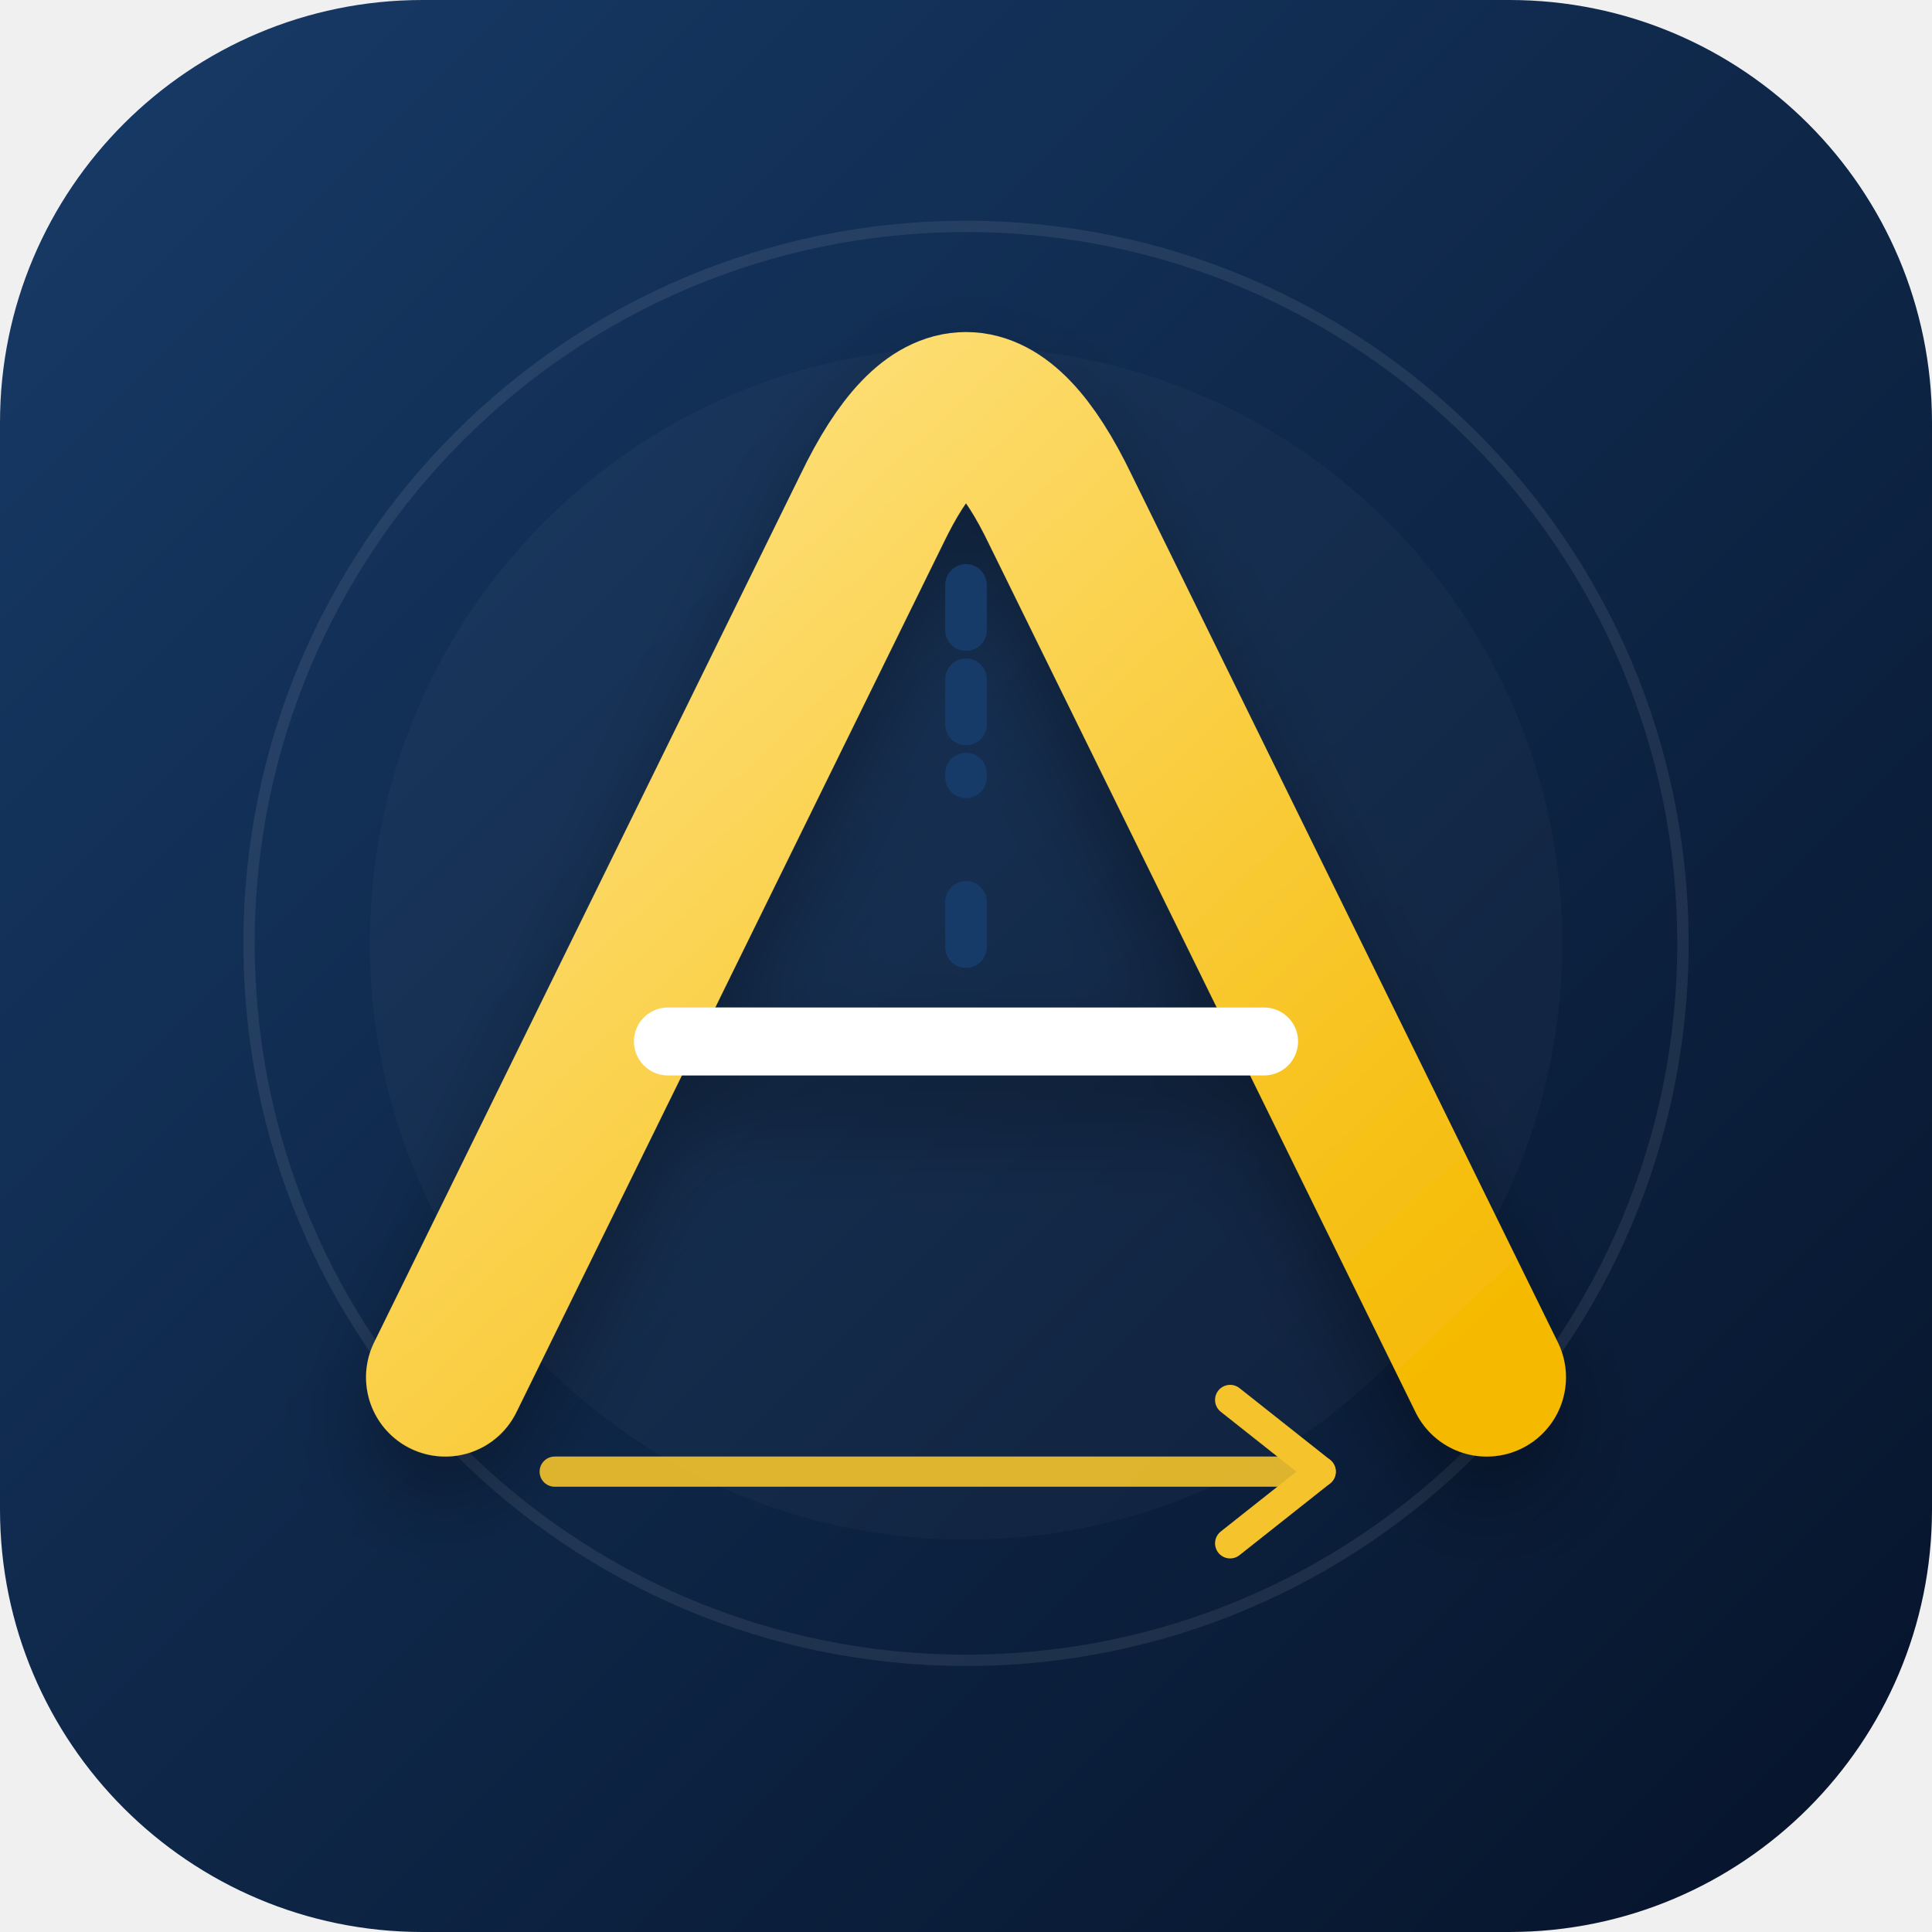
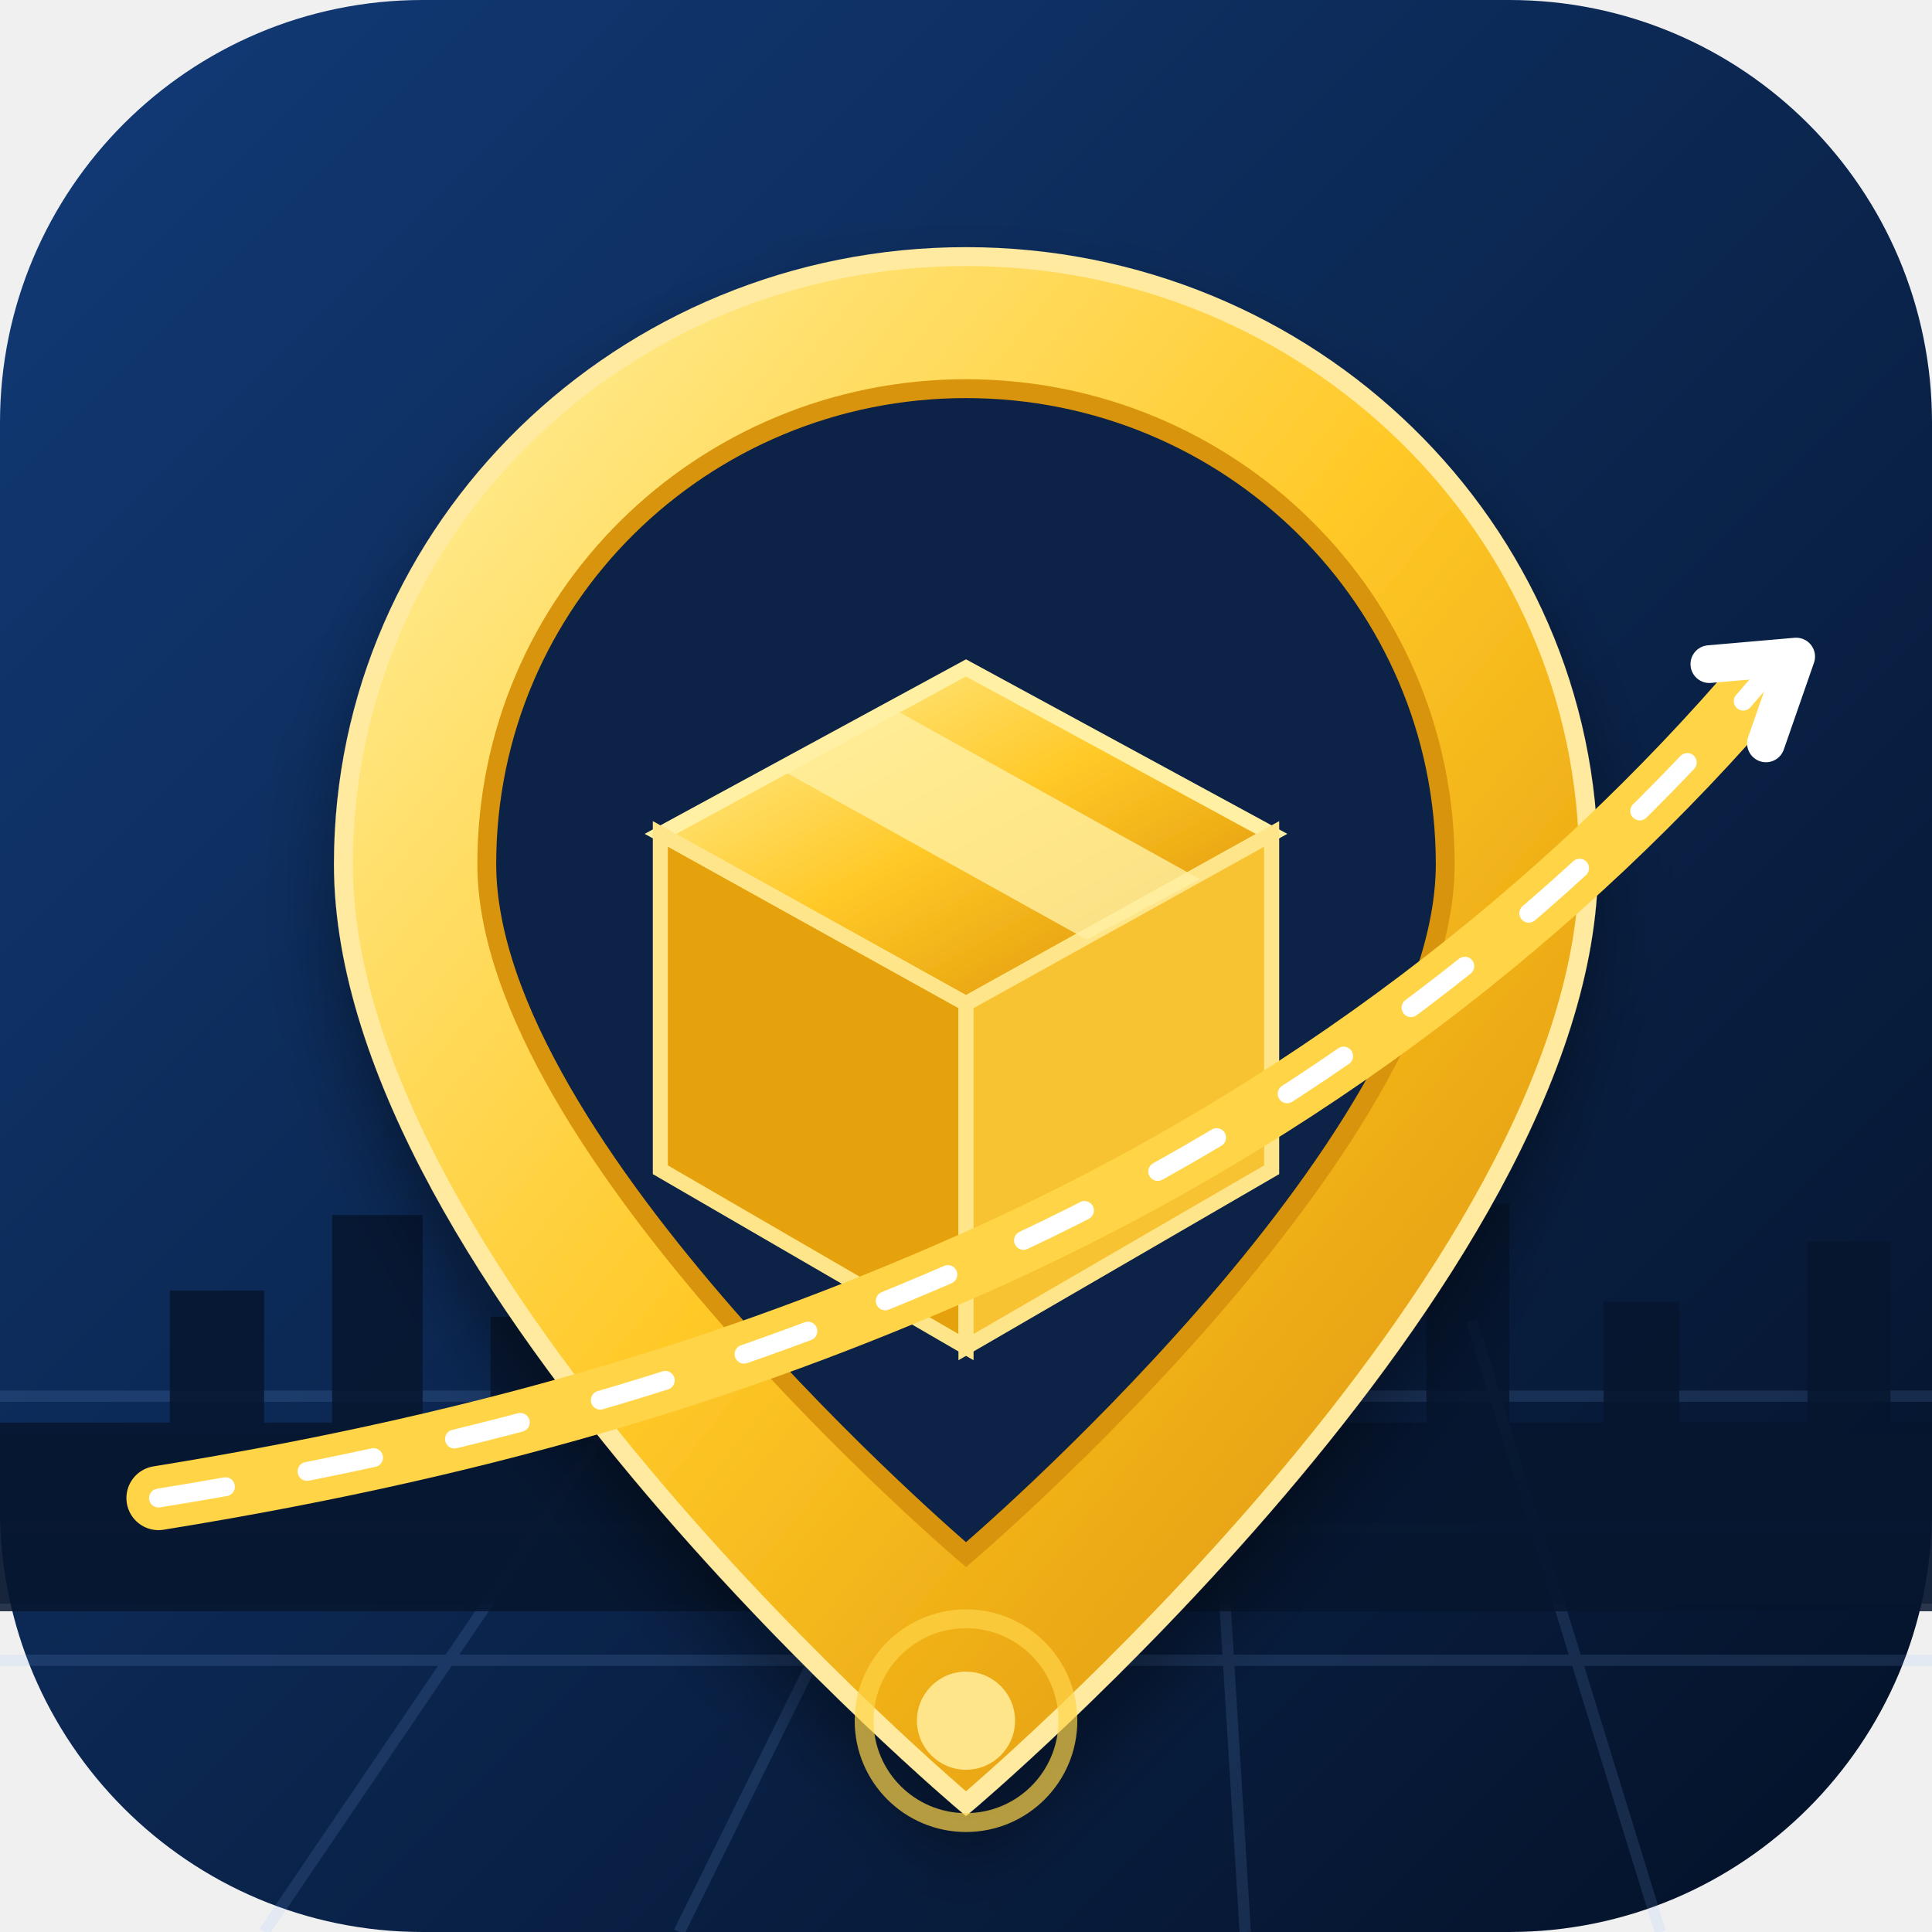
- <svg xmlns="http://www.w3.org/2000/svg" width="512" height="512" viewBox="0 0 512 512" role="img" aria-labelledby="title desc">
+ <svg xmlns="http://www.w3.org/2000/svg" width="512" height="512" viewBox="0 0 512 512" role="img" aria-labelledby="t d">
  <defs>
    <linearGradient id="bg" x1="0" y1="0" x2="1" y2="1">
-       <stop offset="0" stop-color="#173B68" />
-       <stop offset="1" stop-color="#061329" />
+       <stop stop-color="#123b78" />
+       <stop offset="1" stop-color="#041127" />
    </linearGradient>
    <linearGradient id="gold" x1="0" y1="0" x2="1" y2="1">
-       <stop offset="0" stop-color="#FFE58A" />
-       <stop offset="1" stop-color="#F5B900" />
+       <stop stop-color="#fff2a3" />
+       <stop offset=".48" stop-color="#ffc928" />
+       <stop offset="1" stop-color="#d88a00" />
    </linearGradient>
-     <filter id="shadow" x="-30%" y="-30%" width="160%" height="170%">
-       <feDropShadow dx="0" dy="12" stdDeviation="12" flood-color="#000000" flood-opacity=".32" />
+     <filter id="shadow" x="-30%" y="-30%" width="160%" height="160%">
+       <feDropShadow dx="0" dy="12" stdDeviation="10" flood-color="#000" flood-opacity=".4" />
    </filter>
  </defs>
  <rect width="512" height="512" rx="112" fill="url(#bg)" />
-   <circle cx="256" cy="250" r="190" fill="none" stroke="#FFFFFF" stroke-opacity=".08" stroke-width="3" />
-   <circle cx="256" cy="250" r="158" fill="#FFFFFF" fill-opacity=".025" />
-   <g filter="url(#shadow)" fill="none" stroke="url(#gold)" stroke-linecap="round" stroke-linejoin="round">
-     <path d="M118 365 231 135 Q256 83 281 135 L394 365" stroke-width="42" />
-     <path d="M177 276 H335" stroke="#FFFFFF" stroke-width="18" />
+   <g opacity=".13" stroke="#8bb8ff" fill="none">
+     <path d="M0 370H512M0 405H512M0 440H512M70 512 180 350M180 512 260 350M330 512 320 350M440 512 390 350" stroke-width="3" />
  </g>
-   <path d="M256 155 V206 M256 239 V258" stroke="#173B68" stroke-width="11" stroke-linecap="round" stroke-dasharray="12 13" />
-   <path d="M147 390 H350" stroke="#F5C32B" stroke-width="8" stroke-linecap="round" opacity=".9" />
-   <path d="M350 390 L326 371 M350 390 L326 409" fill="none" stroke="#F5C32B" stroke-width="8" stroke-linecap="round" stroke-linejoin="round" />
+   <path d="M0 380h512v45H0z" fill="#071b38" opacity=".55" />
+   <g fill="#06152e" opacity=".85">
+     <path d="M0 377h45v-35h25v35h18v-55h24v55h18v-28h24v28h22v-48h26v48h30v-24h20v24h28v-42h20v42h30v-25h24v25h24v-58h22v58h25v-32h20v32h34v-48h22v48h25v-27h20v27h18v50H0z" />
+   </g>
+   <g filter="url(#shadow)">
+     <path d="M256 68c-91 0-165 72-165 161 0 110 165 249 165 249s165-139 165-249c0-89-74-161-165-161z" fill="url(#gold)" stroke="#ffeaa0" stroke-width="5" />
+     <path d="M256 103c-70 0-127 56-127 126 0 75 127 183 127 183s127-108 127-183c0-70-57-126-127-126z" fill="#082047" stroke="#d89409" stroke-width="5" />
+     <path d="m175 221 81-44 81 44-81 45z" fill="url(#gold)" stroke="#fff0a3" stroke-width="4" />
+     <path d="M175 221v89l81 47v-91z" fill="#e6a20b" stroke="#ffe58a" stroke-width="4" />
+     <path d="M337 221v89l-81 47v-91z" fill="#f8c332" stroke="#ffe58a" stroke-width="4" />
+     <path d="m207 204 81 45 30-16-81-45z" fill="#fff0a3" opacity=".8" />
+   </g>
+   <path d="M42 397c93-15 160-37 220-64 84-38 153-92 205-153" fill="none" stroke="#ffd447" stroke-width="17" stroke-linecap="round" />
+   <path d="M42 397c93-15 160-37 220-64 84-38 153-92 205-153" fill="none" stroke="#fff" stroke-width="5" stroke-linecap="round" stroke-dasharray="18 22" />
+   <path d="m453 176 23-2-8 23" fill="none" stroke="#fff" stroke-width="10" stroke-linecap="round" stroke-linejoin="round" />
+   <circle cx="256" cy="456" r="13" fill="#ffe58a" />
+   <circle cx="256" cy="456" r="27" fill="none" stroke="#ffd447" stroke-width="5" opacity=".7" />
</svg>
